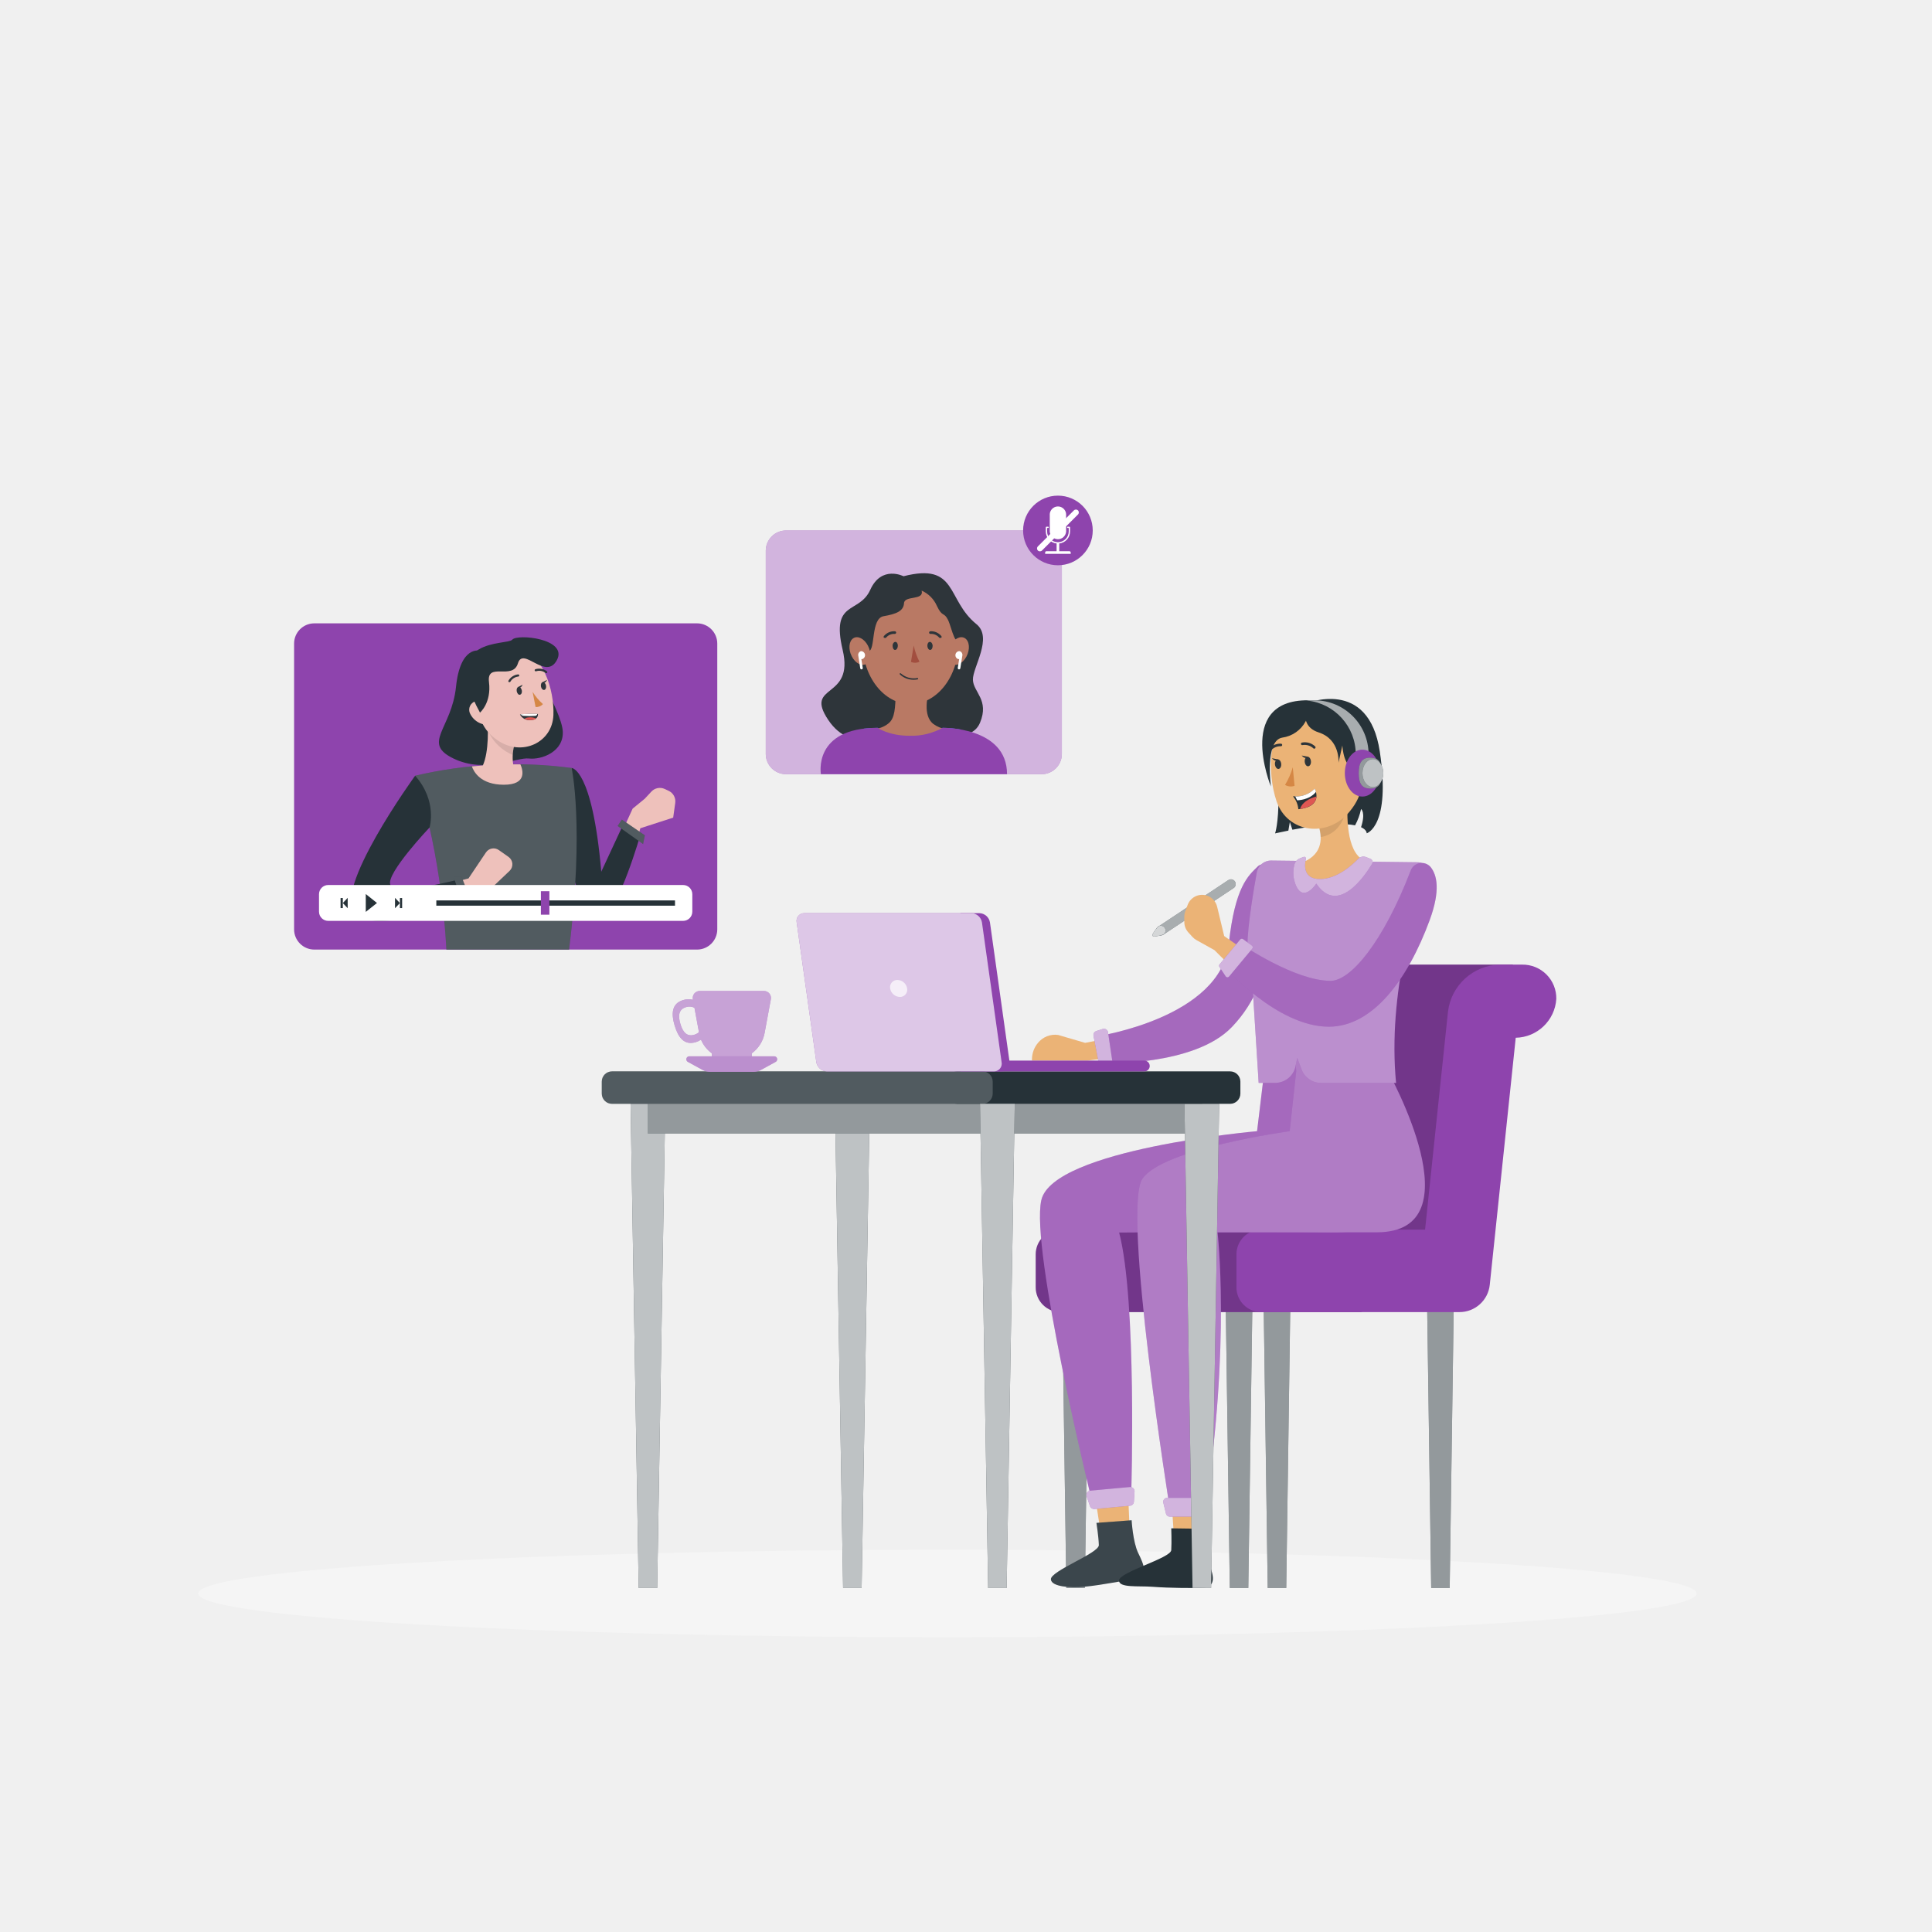
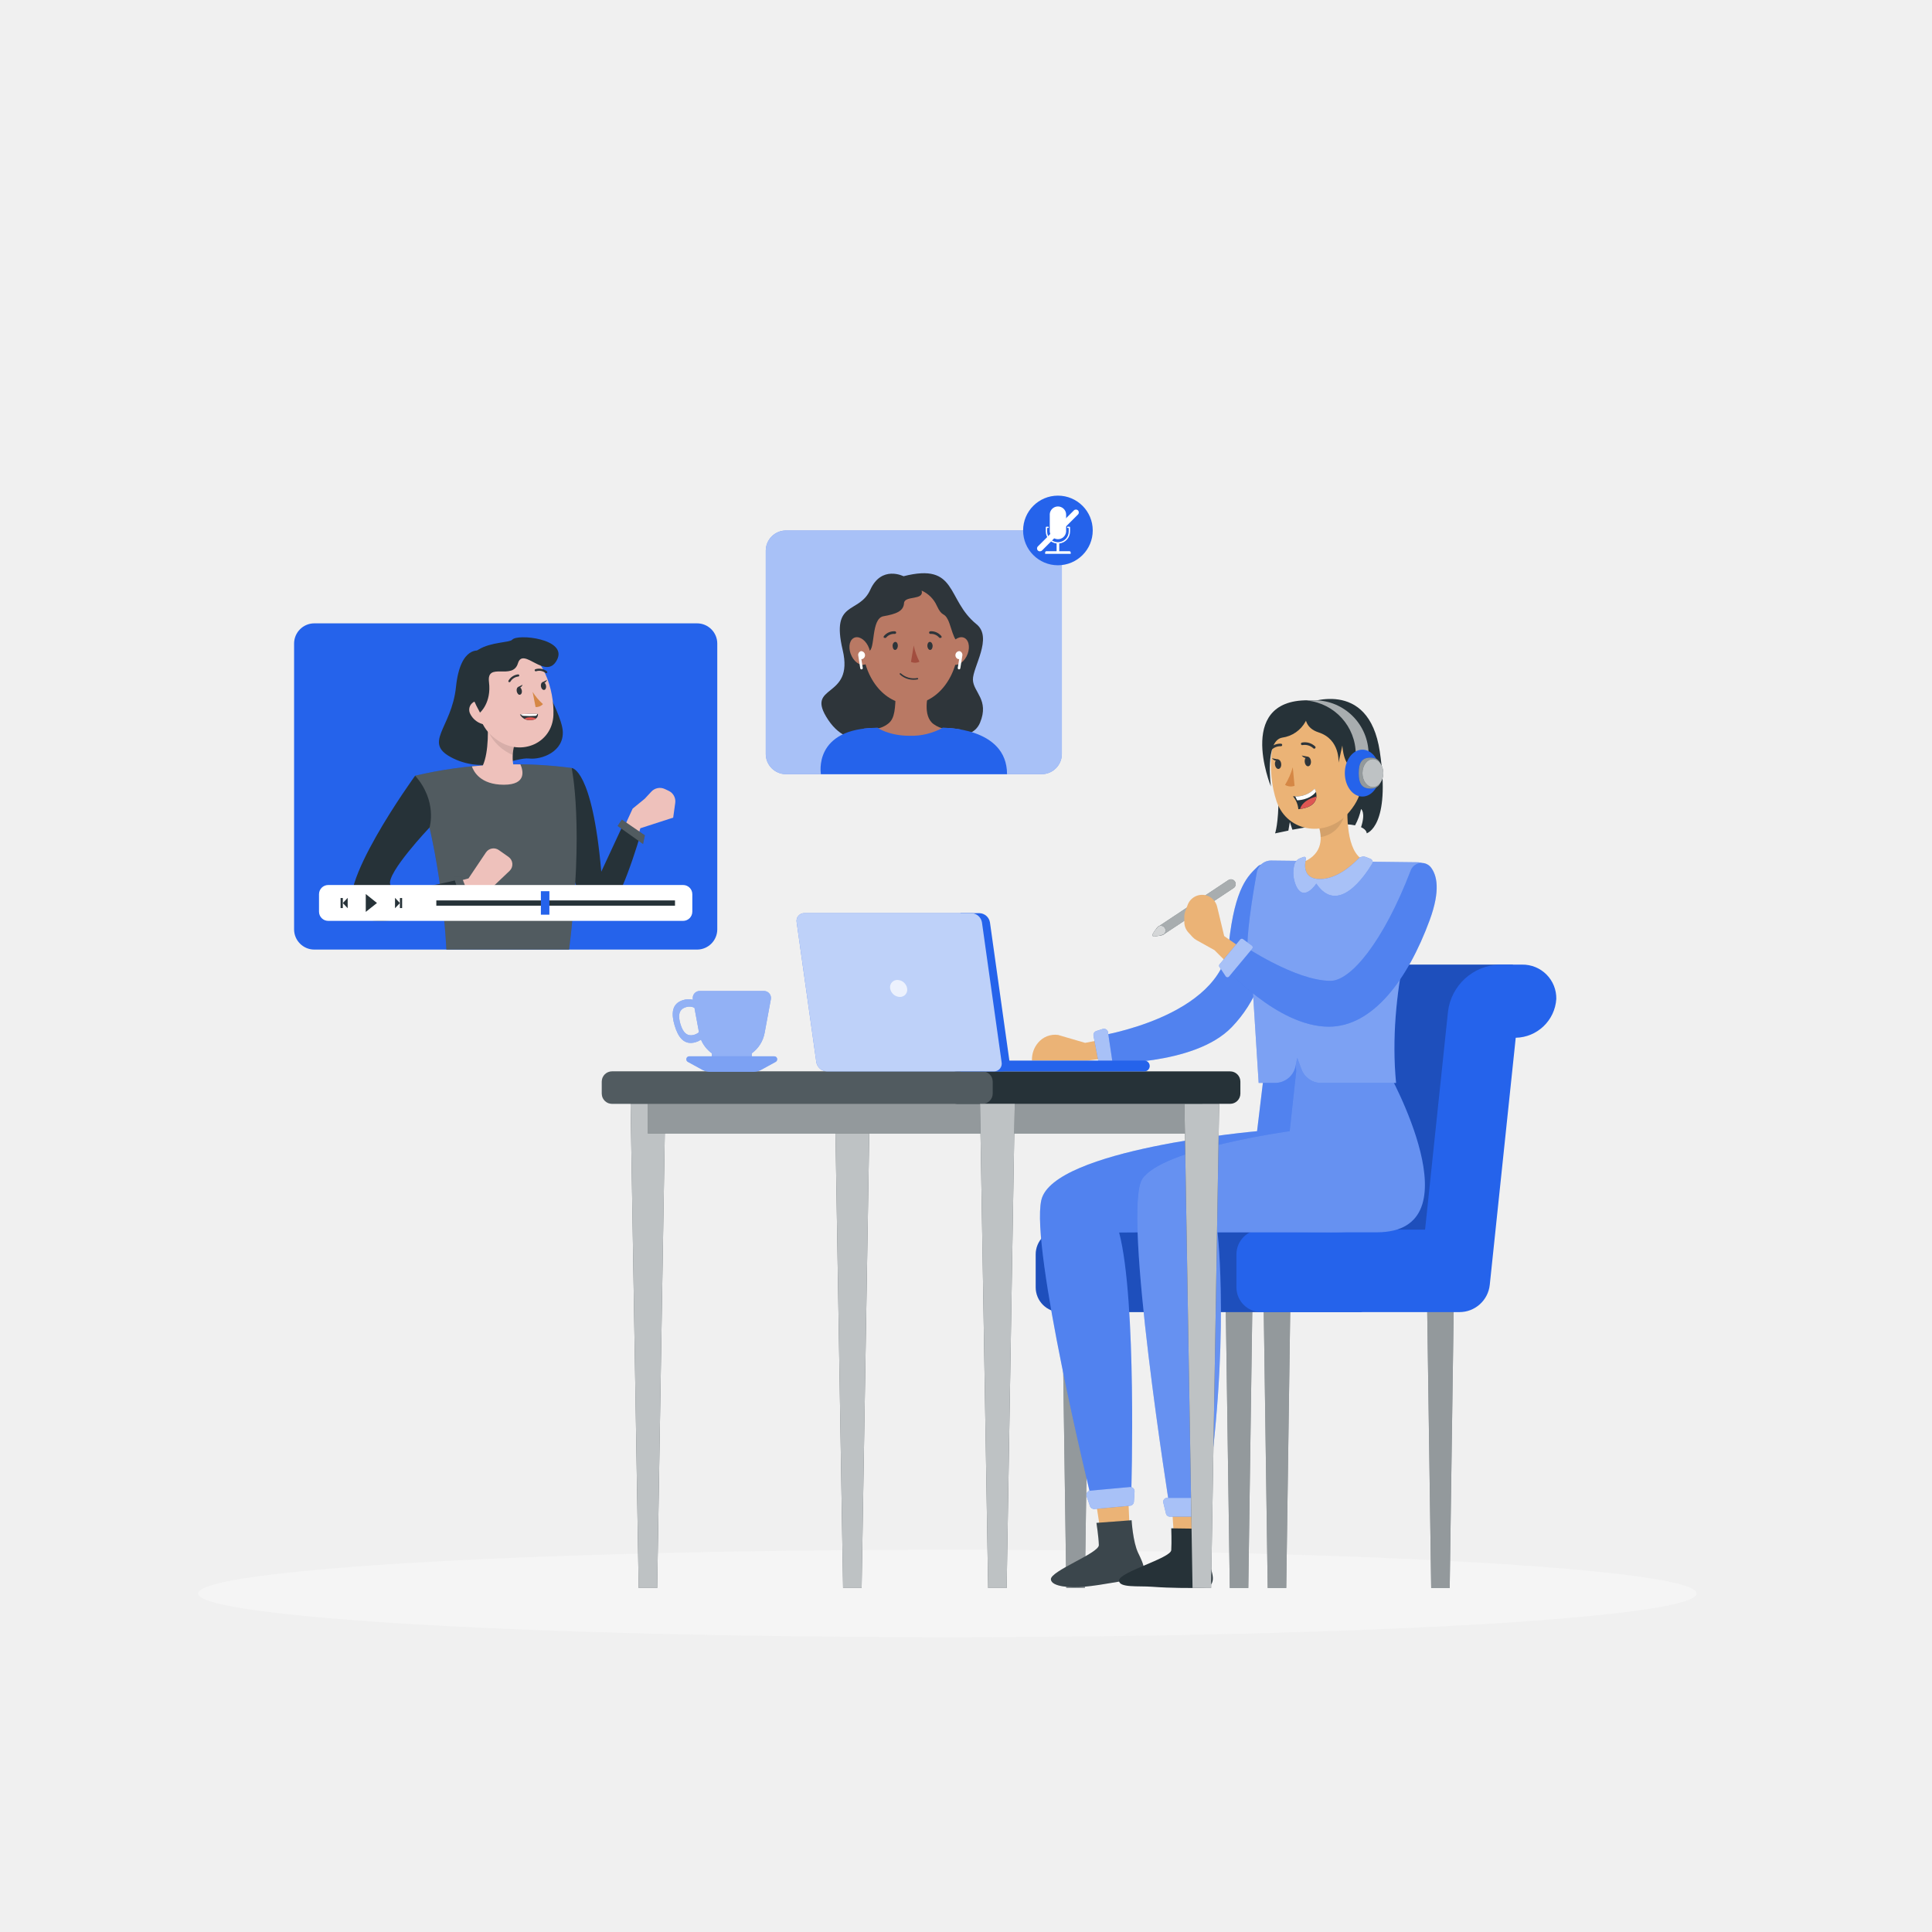
<svg xmlns="http://www.w3.org/2000/svg" viewBox="0 0 500 500">
  <g id="freepik--Shadow--inject-85">
    <ellipse id="freepik--path--inject-85" cx="245.18" cy="412.39" rx="193.89" ry="11.32" style="fill:#f5f5f5" />
  </g>
  <g id="freepik--Character--inject-85">
    <polygon points="375.18 410.97 370.39 410.97 369.34 337.89 376.23 337.89 375.18 410.97" style="fill:#263238" />
    <polygon points="375.18 410.97 370.39 410.97 369.34 337.89 376.23 337.89 375.18 410.97" style="fill:#fff;opacity:0.5" />
    <polygon points="332.88 410.97 328.08 410.97 327.04 337.89 333.93 337.89 332.88 410.97" style="fill:#263238" />
    <polygon points="332.88 410.97 328.08 410.97 327.04 337.89 333.93 337.89 332.88 410.97" style="fill:#fff;opacity:0.5" />
    <polygon points="323.06 410.97 318.27 410.97 317.22 337.89 324.11 337.89 323.06 410.97" style="fill:#263238" />
    <polygon points="323.06 410.97 318.27 410.97 317.22 337.89 324.11 337.89 323.06 410.97" style="fill:#fff;opacity:0.5" />
    <polygon points="280.76 410.97 275.96 410.97 274.92 337.89 281.81 337.89 280.76 410.97" style="fill:#263238" />
    <polygon points="280.76 410.97 275.96 410.97 274.92 337.89 281.81 337.89 280.76 410.97" style="fill:#fff;opacity:0.5" />
-     <path d="M352.2,339.57H274.45a6.41,6.41,0,0,1-6.41-6.41v-8.54a6.41,6.41,0,0,1,6.41-6.4h68.84l5.93-56.42a13.84,13.84,0,0,1,13.44-12.16h28.89l-6.9,21.06-6.3,47.17-4.43,13.18Z" style="fill:#8E44AD" />
+     <path d="M352.2,339.57H274.45a6.41,6.41,0,0,1-6.41-6.41v-8.54a6.41,6.41,0,0,1,6.41-6.4h68.84l5.93-56.42a13.84,13.84,0,0,1,13.44-12.16h28.89l-6.9,21.06-6.3,47.17-4.43,13.18Z" style="fill:#2563eb" />
    <path d="M352.2,339.57H274.45a6.41,6.41,0,0,1-6.41-6.41v-8.54a6.41,6.41,0,0,1,6.41-6.4h68.84l5.93-56.42a13.84,13.84,0,0,1,13.44-12.16h28.89l-6.9,21.06-6.3,47.17-4.43,13.18Z" style="opacity:0.2" />
-     <path d="M393.94,249.64h-5.77a13.83,13.83,0,0,0-13.43,12.16l-5.93,56.42H326.39a6.41,6.41,0,0,0-6.4,6.4v8.54a6.41,6.41,0,0,0,6.4,6.41h51.32a7.88,7.88,0,0,0,7.84-7.06l6.72-63.94a10.74,10.74,0,0,0,10.5-10.05A8.72,8.72,0,0,0,393.94,249.64Z" style="fill:#8E44AD" />
+     <path d="M393.94,249.64h-5.77a13.83,13.83,0,0,0-13.43,12.16l-5.93,56.42H326.39a6.41,6.41,0,0,0-6.4,6.4v8.54a6.41,6.41,0,0,0,6.4,6.41h51.32a7.88,7.88,0,0,0,7.84-7.06l6.72-63.94a10.74,10.74,0,0,0,10.5-10.05A8.72,8.72,0,0,0,393.94,249.64Z" style="fill:#2563eb" />
    <polygon points="282.42 380.78 285.75 402.54 292.62 401.95 291.66 379.99 282.42 380.78" style="fill:#ebb376" />
    <path d="M292.86,393.44s.33,5.62,1.68,8.42,3.22,6.52-1.35,6.93c-2.7.24-7.42,1.36-12.59,1.86-3.57.34-8.46,0-8.63-1.89-.2-2.19,12.46-6.78,12.41-8.89s-.62-5.75-.62-5.75Z" style="fill:#263238" />
    <path d="M292.86,393.44s.33,5.62,1.68,8.42,3.22,6.52-1.35,6.93c-2.7.24-7.42,1.36-12.59,1.86-3.57.34-8.46,0-8.63-1.89-.2-2.19,12.46-6.78,12.41-8.89s-.62-5.75-.62-5.75Z" style="fill:#fff;opacity:0.1" />
-     <path d="M327.19,277.27l-1.86,15.48s-52.83,4.64-55.84,17.85c-2.85,12.56,12.74,76.33,12.74,76.33l10.55-1.05s1.47-49.31-3.15-66.9c0,0,40.16-.3,53.55,0,6,.14,21.39-.06,17.58-17.56-4.34-20-8.93-24.15-8.93-24.15l-.16-8.76h-24Z" style="fill:#8E44AD" />
+     <path d="M327.19,277.27l-1.86,15.48s-52.83,4.64-55.84,17.85c-2.85,12.56,12.74,76.33,12.74,76.33l10.55-1.05s1.47-49.31-3.15-66.9c0,0,40.16-.3,53.55,0,6,.14,21.39-.06,17.58-17.56-4.34-20-8.93-24.15-8.93-24.15l-.16-8.76h-24Z" style="fill:#2563eb" />
    <path d="M327.19,277.27l-1.86,15.48s-52.83,4.64-55.84,17.85c-2.85,12.56,12.74,76.33,12.74,76.33l10.55-1.05s1.47-49.31-3.15-66.9c0,0,40.16-.3,53.55,0,6,.14,21.39-.06,17.58-17.56-4.34-20-8.93-24.15-8.93-24.15l-.16-8.76h-24Z" style="fill:#fff;opacity:0.2" />
-     <path d="M281.21,387.2l.88,2.59a1.12,1.12,0,0,0,1.15.74l9.21-.85a1.1,1.1,0,0,0,1-1l.17-2.68a1.11,1.11,0,0,0-1.21-1.16l-10.26.94A1.1,1.1,0,0,0,281.21,387.2Z" style="fill:#8E44AD" />
+     <path d="M281.21,387.2l.88,2.59a1.12,1.12,0,0,0,1.15.74l9.21-.85a1.1,1.1,0,0,0,1-1l.17-2.68a1.11,1.11,0,0,0-1.21-1.16l-10.26.94A1.1,1.1,0,0,0,281.21,387.2Z" style="fill:#2563eb" />
    <path d="M281.21,387.2l.88,2.59a1.12,1.12,0,0,0,1.15.74l9.21-.85a1.1,1.1,0,0,0,1-1l.17-2.68a1.11,1.11,0,0,0-1.21-1.16l-10.26.94A1.1,1.1,0,0,0,281.21,387.2Z" style="fill:#fff;opacity:0.6" />
    <polygon points="302.66 380.34 304.13 402.31 311.02 402.31 311.94 380.34 302.66 380.34" style="fill:#ebb376" />
    <path d="M311.81,395.65s-.18,5.63.92,8.54,2.63,6.78-2,6.78c-2.7,0-7.49.06-12.6-.32-3.58-.26-8.53.32-8.53-1.61,0-2.2,13.39-5.77,13.52-7.87s0-5.64,0-5.64Z" style="fill:#263238" />
-     <path d="M335.46,277.27l-1.69,15.48s-32.86,4.47-38.13,12.34,7.11,85.31,7.11,85.31h9.19c6.56-43,3.15-71.48,3.15-71.48H356.3c26.25,0,2.89-41.65,2.89-41.65l.1-9.2L335,269.47Z" style="fill:#8E44AD" />
+     <path d="M335.46,277.27l-1.69,15.48s-32.86,4.47-38.13,12.34,7.11,85.31,7.11,85.31h9.19c6.56-43,3.15-71.48,3.15-71.48H356.3c26.25,0,2.89-41.65,2.89-41.65l.1-9.2L335,269.47Z" style="fill:#2563eb" />
    <path d="M335.46,277.27l-1.69,15.48s-32.86,4.47-38.13,12.34,7.11,85.31,7.11,85.31h9.19c6.56-43,3.15-71.48,3.15-71.48H356.3c26.25,0,2.89-41.65,2.89-41.65l.1-9.2L335,269.47Z" style="fill:#fff;opacity:0.3" />
-     <path d="M301.07,388.9l.69,2.83a1,1,0,0,0,1,.77h9.15a1,1,0,0,0,1-.79l.61-2.84a1,1,0,0,0-1-1.22H302.06A1,1,0,0,0,301.07,388.9Z" style="fill:#8E44AD" />
+     <path d="M301.07,388.9l.69,2.83a1,1,0,0,0,1,.77h9.15a1,1,0,0,0,1-.79l.61-2.84a1,1,0,0,0-1-1.22H302.06A1,1,0,0,0,301.07,388.9Z" style="fill:#2563eb" />
    <path d="M301.07,388.9l.69,2.83a1,1,0,0,0,1,.77h9.15a1,1,0,0,0,1-.79l.61-2.84a1,1,0,0,0-1-1.22H302.06A1,1,0,0,0,301.07,388.9Z" style="fill:#fff;opacity:0.6" />
    <path d="M288.27,268.44l-7.44,1.45-7-2.05a5.72,5.72,0,0,0-5.2,2.05h0a6.69,6.69,0,0,0-1.56,4.32v.27h14.39l7.81-1.05Z" style="fill:#ebb376" />
-     <path d="M328.47,225.41a1.74,1.74,0,0,0-3-1.14c-2.4,2.36-5.85,5.13-7.46,20-2.07,19.15-34,23.9-34,23.9l1.52,7s23.52.8,33.26-9.36C331.39,252.76,329.55,233.17,328.47,225.41Z" style="fill:#8E44AD" />
+     <path d="M328.47,225.41a1.74,1.74,0,0,0-3-1.14c-2.4,2.36-5.85,5.13-7.46,20-2.07,19.15-34,23.9-34,23.9l1.52,7s23.52.8,33.26-9.36C331.39,252.76,329.55,233.17,328.47,225.41Z" style="fill:#2563eb" />
    <path d="M328.47,225.41a1.74,1.74,0,0,0-3-1.14c-2.4,2.36-5.85,5.13-7.46,20-2.07,19.15-34,23.9-34,23.9l1.52,7s23.52.8,33.26-9.36C331.39,252.76,329.55,233.17,328.47,225.41Z" style="fill:#fff;opacity:0.2" />
    <path d="M357.09,194.5c-2.89-19.37-19.2-12.39-19.2-12.39-10.54,3.8-7,16.89-7,24s-.9,9.57-.9,9.57c1.22-.27,2.35-.5,3.44-.72l.38-2.23.66,2c8.86-1.69,13.64-1.67,16.22-1.13a15,15,0,0,0,1.55-4.22s1.26.82,0,4.7c1.53.69,1.46,1.58,1.46,1.58S360,213.87,357.09,194.5Z" style="fill:#263238" />
-     <path d="M367.11,223.16,329,222.71a3.75,3.75,0,0,0-3.75,3.09c-4.5,24.88-1.43,24-1.43,24l1.92,30.45H330a5.39,5.39,0,0,0,5.29-4.33l.43-2.14,1.13,3a5.39,5.39,0,0,0,5,3.49h19.45c-2.26-23.38,5.15-45.94,7.73-54.37A2.09,2.09,0,0,0,367.11,223.16Z" style="fill:#8E44AD" />
+     <path d="M367.11,223.16,329,222.71a3.75,3.75,0,0,0-3.75,3.09c-4.5,24.88-1.43,24-1.43,24l1.92,30.45H330a5.39,5.39,0,0,0,5.29-4.33l.43-2.14,1.13,3a5.39,5.39,0,0,0,5,3.49h19.45c-2.26-23.38,5.15-45.94,7.73-54.37A2.09,2.09,0,0,0,367.11,223.16Z" style="fill:#2563eb" />
    <path d="M367.11,223.16,329,222.71a3.75,3.75,0,0,0-3.75,3.09c-4.5,24.88-1.43,24-1.43,24l1.92,30.45H330a5.39,5.39,0,0,0,5.29-4.33l.43-2.14,1.13,3a5.39,5.39,0,0,0,5,3.49h19.45c-2.26-23.38,5.15-45.94,7.73-54.37A2.09,2.09,0,0,0,367.11,223.16Z" style="fill:#fff;opacity:0.4" />
-     <path d="M283,268.06l1.41,7.38a1.08,1.08,0,0,0,1.1.87l1.42-.06a1.06,1.06,0,0,0,1-1.22l-1.17-7.86a1.07,1.07,0,0,0-1.39-.87l-1.67.54A1.08,1.08,0,0,0,283,268.06Z" style="fill:#8E44AD" />
+     <path d="M283,268.06l1.41,7.38a1.08,1.08,0,0,0,1.1.87l1.42-.06a1.06,1.06,0,0,0,1-1.22l-1.17-7.86a1.07,1.07,0,0,0-1.39-.87l-1.67.54A1.08,1.08,0,0,0,283,268.06Z" style="fill:#2563eb" />
    <path d="M283,268.06l1.41,7.38a1.08,1.08,0,0,0,1.1.87l1.42-.06a1.06,1.06,0,0,0,1-1.22l-1.17-7.86a1.07,1.07,0,0,0-1.39-.87l-1.67.54A1.08,1.08,0,0,0,283,268.06Z" style="fill:#fff;opacity:0.6" />
    <path d="M349,204.66c-.56,5.1-.74,14.36,3.06,17.4,0,0-1.45,5.15-11.22,6.11-6.94-3.06-4.36-4.76-4.36-4.76,5.47-1.85,6-5.95,4.76-9.76Z" style="fill:#ebb376" />
    <path d="M348.14,210.33l-2-.52-2.48,1-2.44,2.82a10.54,10.54,0,0,1,.55,3C347.15,215.81,348.14,210.33,348.14,210.33Z" style="opacity:0.1" />
    <path d="M352.58,193.39c.24,8.41.53,12-3.3,16.64-5.77,7-16.15,5.5-18.91-2.67-2.48-7.35-2.47-19.86,5.41-23.94a11.49,11.49,0,0,1,16.8,10Z" style="fill:#ebb376" />
    <path d="M355.16,199.82a6.14,6.14,0,0,1-2.62,3.9c-1.81,1.18-3.36-.28-3.4-2.33,0-1.83.87-4.66,2.94-5a2.78,2.78,0,0,1,3.08,3.45Z" style="fill:#ebb376" />
    <path d="M334.57,198.56a18.7,18.7,0,0,1-2,4.57,2.91,2.91,0,0,0,2.46.24Z" style="fill:#d58745" />
    <path d="M340.22,193.75a.31.31,0,0,0,.15-.1.34.34,0,0,0,0-.47h0a3.87,3.87,0,0,0-3.44-1,.34.34,0,0,0-.24.41.33.33,0,0,0,.4.24,3.27,3.27,0,0,1,2.84.87A.35.35,0,0,0,340.22,193.75Z" style="fill:#2e353a" />
    <path d="M328.48,194.5a.39.39,0,0,1-.16-.07.33.33,0,0,1-.05-.47h0a3.91,3.91,0,0,1,3.27-1.5.34.34,0,0,1,.29.37.33.33,0,0,1-.36.29,3.27,3.27,0,0,0-2.69,1.27A.32.32,0,0,1,328.48,194.5Z" style="fill:#2e353a" />
    <path d="M339.27,197c.07.68-.25,1.26-.7,1.31s-.85-.47-.91-1.16.25-1.26.69-1.31S339.21,196.31,339.27,197Z" style="fill:#2e353a" />
    <path d="M331.57,197.7c.07.67-.25,1.26-.69,1.3s-.85-.48-.92-1.16.25-1.26.69-1.3S331.52,197,331.57,197.7Z" style="fill:#2e353a" />
    <path d="M330.85,196.55l-1.67-.32S330.13,197.43,330.85,196.55Z" style="fill:#2e353a" />
    <path d="M338.55,195.85l-1.67-.32S337.83,196.73,338.55,195.85Z" style="fill:#2e353a" />
    <path d="M334.61,206.07a6.8,6.8,0,0,0,5.64-1.93s2.5,4.55-4.24,5.29A6,6,0,0,0,334.61,206.07Z" style="fill:#263238" />
    <path d="M335.21,206.12l.49,1s3.18,0,4.87-2.19a4.73,4.73,0,0,0-.32-.83A6.77,6.77,0,0,1,335.21,206.12Z" style="fill:#fff" />
    <path d="M336.47,209.36c3.3-.48,4.16-2,4.23-3.22C337.44,207,336.65,208.63,336.47,209.36Z" style="fill:#de5753" />
    <path d="M337.89,186.7a8.13,8.13,0,0,1-6.06,4.2c-4.54.79-2.92,12.64-2.92,12.64s-9.81-23.92,11.55-22.22Z" style="fill:#263238" />
    <path d="M341,181.78a2.62,2.62,0,0,0-3.18,2.21c-.25,2,.17,4.5,3.4,5.54,5.71,1.83,5.18,7.87,5.18,7.87l1-4.48s.32,6.4,3.54,5.64,3.54-6.8,3.54-6.8l-5.32-8.14Z" style="fill:#263238" />
-     <path d="M337.38,221.77a.43.43,0,0,1,.58.5c-.38,1.65-.71,5.23,3.64,5.23s8.26-3.55,9.93-5.26a1.85,1.85,0,0,1,2-.43l1.14.45a.89.89,0,0,1,.43,1.29c-1.93,3.2-8.85,13.4-14.44,5.13,0,0-3.25,5-5.25.53a8.37,8.37,0,0,1-.45-5.36,2.49,2.49,0,0,1,1.54-1.75Z" style="fill:#8E44AD" />
+     <path d="M337.38,221.77a.43.43,0,0,1,.58.5c-.38,1.65-.71,5.23,3.64,5.23s8.26-3.55,9.93-5.26a1.85,1.85,0,0,1,2-.43l1.14.45a.89.89,0,0,1,.43,1.29c-1.93,3.2-8.85,13.4-14.44,5.13,0,0-3.25,5-5.25.53a8.37,8.37,0,0,1-.45-5.36,2.49,2.49,0,0,1,1.54-1.75Z" style="fill:#2563eb" />
    <path d="M337.38,221.77a.43.43,0,0,1,.58.5c-.38,1.65-.71,5.23,3.64,5.23s8.26-3.55,9.93-5.26a1.85,1.85,0,0,1,2-.43l1.14.45a.89.89,0,0,1,.43,1.29c-1.93,3.2-8.85,13.4-14.44,5.13,0,0-3.25,5-5.25.53a8.37,8.37,0,0,1-.45-5.36,2.49,2.49,0,0,1,1.54-1.75Z" style="fill:#fff;opacity:0.6" />
    <path d="M317.81,227.82a1.24,1.24,0,1,1,1.37,2.06l-18.09,12a1.23,1.23,0,1,1-1.36-2.06Z" style="fill:#263238" />
    <path d="M317.81,227.82a1.24,1.24,0,1,1,1.37,2.06l-18.09,12a1.23,1.23,0,1,1-1.36-2.06Z" style="fill:#fff;opacity:0.6" />
    <path d="M299.73,239.79a8.65,8.65,0,0,0-1.44,2,.39.39,0,0,0,.39.58,8.69,8.69,0,0,0,2.41-.53,1.23,1.23,0,1,0-1.36-2.06Z" style="fill:#263238" />
    <path d="M299.73,239.79a8.65,8.65,0,0,0-1.44,2,.39.39,0,0,0,.39.58,8.69,8.69,0,0,0,2.41-.53,1.23,1.23,0,1,0-1.36-2.06Z" style="fill:#fff;opacity:0.8" />
    <path d="M324.71,247.78l-7.89-5.53L315,234.68a4,4,0,0,0-3-3h0a4,4,0,0,0-4.64,2.52l-.61,1.64a4.07,4.07,0,0,0-.25,1.39v1.39a4,4,0,0,0,1.05,2.7l1.08,1.18a4.06,4.06,0,0,0,1,.79l4.68,2.61,7.39,7.38Z" style="fill:#ebb376" />
-     <path d="M365.06,225.36a3.05,3.05,0,0,1,5.16-1c1.67,2.06,2.63,6-.22,13.77-5.69,15.45-14.75,27.58-26.1,27.58-13.46,0-27.08-15.58-27.08-15.58l4.72-5.56s13.67,9.27,22.79,9.27C349.54,253.88,358,243.76,365.06,225.36Z" style="fill:#8E44AD" />
+     <path d="M365.06,225.36a3.05,3.05,0,0,1,5.16-1c1.67,2.06,2.63,6-.22,13.77-5.69,15.45-14.75,27.58-26.1,27.58-13.46,0-27.08-15.58-27.08-15.58l4.72-5.56s13.67,9.27,22.79,9.27C349.54,253.88,358,243.76,365.06,225.36Z" style="fill:#2563eb" />
    <path d="M365.06,225.36a3.05,3.05,0,0,1,5.16-1c1.67,2.06,2.63,6-.22,13.77-5.69,15.45-14.75,27.58-26.1,27.58-13.46,0-27.08-15.58-27.08-15.58l4.72-5.56s13.67,9.27,22.79,9.27C349.54,253.88,358,243.76,365.06,225.36Z" style="fill:#fff;opacity:0.2" />
-     <path d="M315.64,249.56l5.32-6.42a.55.55,0,0,1,.75-.09l2.28,1.66a.55.55,0,0,1,.1.8l-6,7.21a.55.55,0,0,1-.89-.05l-1.62-2.45A.56.56,0,0,1,315.64,249.56Z" style="fill:#8E44AD" />
+     <path d="M315.64,249.56l5.32-6.42a.55.55,0,0,1,.75-.09l2.28,1.66a.55.55,0,0,1,.1.8l-6,7.21a.55.55,0,0,1-.89-.05l-1.62-2.45A.56.56,0,0,1,315.64,249.56Z" style="fill:#2563eb" />
    <path d="M315.64,249.56l5.32-6.42a.55.55,0,0,1,.75-.09l2.28,1.66a.55.55,0,0,1,.1.8l-6,7.21a.55.55,0,0,1-.89-.05l-1.62-2.45A.56.56,0,0,1,315.64,249.56Z" style="fill:#fff;opacity:0.6" />
    <path d="M340.2,181.24h-1.87v.07a14,14,0,0,1,12.54,13.92h3.32A14,14,0,0,0,340.2,181.24Z" style="fill:#263238" />
    <path d="M340.2,181.24h-1.87v.07a14,14,0,0,1,12.54,13.92h3.32A14,14,0,0,0,340.2,181.24Z" style="fill:#fff;opacity:0.6" />
-     <ellipse cx="352.58" cy="200.08" rx="4.54" ry="6.07" style="fill:#8E44AD" />
+     <ellipse cx="352.58" cy="200.08" rx="4.54" ry="6.07" style="fill:#2563eb" />
    <path d="M357.64,200.08c0,2.71-.82,4-3,4s-3-1.27-3-4,.83-4,3-4S357.64,197.36,357.64,200.08Z" style="fill:#263238" />
    <path d="M357.64,200.08c0,2.71-.82,4-3,4s-3-1.27-3-4,.83-4,3-4S357.64,197.36,357.64,200.08Z" style="fill:#fff;opacity:0.5" />
    <ellipse cx="355.3" cy="200.08" rx="2.7" ry="3.61" style="fill:#263238" />
    <ellipse cx="355.3" cy="200.08" rx="2.7" ry="3.61" style="fill:#fff;opacity:0.7" />
  </g>
  <g id="freepik--Desk--inject-85">
    <polygon points="170.08 410.97 165.29 410.97 163.19 285.67 172.18 285.67 170.08 410.97" style="fill:#263238" />
    <polygon points="170.08 410.97 165.29 410.97 163.19 285.67 172.18 285.67 170.08 410.97" style="fill:#fff;opacity:0.7" />
    <polygon points="222.99 410.97 218.19 410.97 216.09 285.67 225.09 285.67 222.99 410.97" style="fill:#263238" />
    <polygon points="222.99 410.97 218.19 410.97 216.09 285.67 225.09 285.67 222.99 410.97" style="fill:#fff;opacity:0.7" />
    <rect x="167.68" y="283.57" width="90.44" height="9.8" style="fill:#263238" />
    <rect x="167.68" y="283.57" width="90.44" height="9.8" style="fill:#fff;opacity:0.5" />
    <rect x="258.13" y="283.57" width="53.04" height="9.8" style="fill:#263238" />
    <rect x="258.13" y="283.57" width="53.04" height="9.8" style="fill:#fff;opacity:0.5" />
    <polygon points="313.43 410.97 308.63 410.97 306.53 285.67 315.52 285.67 313.43 410.97" style="fill:#263238" />
    <polygon points="313.43 410.97 308.63 410.97 306.53 285.67 315.52 285.67 313.43 410.97" style="fill:#fff;opacity:0.7" />
    <rect x="245.09" y="277.27" width="75.92" height="8.4" rx="2.65" style="fill:#263238" />
    <rect x="155.74" y="277.27" width="101.17" height="8.4" rx="2.65" style="fill:#263238" />
    <rect x="155.74" y="277.27" width="101.17" height="8.4" rx="2.65" style="fill:#fff;opacity:0.2" />
    <polygon points="260.52 410.97 255.73 410.97 253.63 285.67 262.62 285.67 260.52 410.97" style="fill:#263238" />
    <polygon points="260.52 410.97 255.73 410.97 253.63 285.67 262.62 285.67 260.52 410.97" style="fill:#fff;opacity:0.7" />
-     <path d="M258,277.28a1.4,1.4,0,0,1,0-2.8h38.15a1.4,1.4,0,0,1,0,2.8Z" style="fill:#8E44AD" />
-     <path d="M261.28,274.86l-5.08-36.14a2.86,2.86,0,0,0-2.75-2.4h-4.86v40.95h10.62A2,2,0,0,0,261.28,274.86Z" style="fill:#8E44AD" />
-     <path d="M257.11,277.27H214a2.85,2.85,0,0,1-2.74-2.41l-5.08-36.14a2,2,0,0,1,2.07-2.4h43.13a2.87,2.87,0,0,1,2.75,2.4l5.08,36.14A2,2,0,0,1,257.11,277.27Z" style="fill:#8E44AD" />
+     <path d="M258,277.28a1.4,1.4,0,0,1,0-2.8h38.15a1.4,1.4,0,0,1,0,2.8Z" style="fill:#2563eb" />
+     <path d="M261.28,274.86l-5.08-36.14a2.86,2.86,0,0,0-2.75-2.4h-4.86v40.95h10.62A2,2,0,0,0,261.28,274.86Z" style="fill:#2563eb" />
+     <path d="M257.11,277.27H214a2.85,2.85,0,0,1-2.74-2.41l-5.08-36.14a2,2,0,0,1,2.07-2.4h43.13a2.87,2.87,0,0,1,2.75,2.4l5.08,36.14A2,2,0,0,1,257.11,277.27Z" style="fill:#2563eb" />
    <path d="M257.11,277.27H214a2.85,2.85,0,0,1-2.74-2.41l-5.08-36.14a2,2,0,0,1,2.07-2.4h43.13a2.87,2.87,0,0,1,2.75,2.4l5.08,36.14A2,2,0,0,1,257.11,277.27Z" style="fill:#fff;opacity:0.7" />
    <path d="M234.77,255.81a1.87,1.87,0,0,1-1.89,2.2,2.63,2.63,0,0,1-2.51-2.2,1.87,1.87,0,0,1,1.89-2.2A2.61,2.61,0,0,1,234.77,255.81Z" style="fill:#fff;opacity:0.7" />
-     <path d="M197.75,256.46H181.09a1.81,1.81,0,0,0-1.78,2.13l0,.15a4.63,4.63,0,0,0-2.52.08c-3,.9-3.09,3.58-2.19,6.59s2.44,5.2,5.45,4.3a5.41,5.41,0,0,0,1.37-.64,8.45,8.45,0,0,0,2.8,3.53v2.2h10.34v-2.2a8.37,8.37,0,0,0,3.32-5.26l1.62-8.75A1.81,1.81,0,0,0,197.75,256.46ZM179.66,267.8c-2,.59-3-.85-3.58-2.83s-.53-3.73,1.44-4.32a2.89,2.89,0,0,1,2.2.16l1.17,6.32A3.23,3.23,0,0,1,179.66,267.8Z" style="fill:#8E44AD" />
+     <path d="M197.75,256.46H181.09a1.81,1.81,0,0,0-1.78,2.13l0,.15a4.63,4.63,0,0,0-2.52.08c-3,.9-3.09,3.58-2.19,6.59s2.44,5.2,5.45,4.3a5.41,5.41,0,0,0,1.37-.64,8.45,8.45,0,0,0,2.8,3.53v2.2h10.34v-2.2a8.37,8.37,0,0,0,3.32-5.26l1.62-8.75A1.81,1.81,0,0,0,197.75,256.46ZM179.66,267.8c-2,.59-3-.85-3.58-2.83s-.53-3.73,1.44-4.32a2.89,2.89,0,0,1,2.2.16l1.17,6.32A3.23,3.23,0,0,1,179.66,267.8Z" style="fill:#2563eb" />
    <path d="M197.75,256.46H181.09a1.81,1.81,0,0,0-1.78,2.13l0,.15a4.63,4.63,0,0,0-2.52.08c-3,.9-3.09,3.58-2.19,6.59s2.44,5.2,5.45,4.3a5.41,5.41,0,0,0,1.37-.64,8.45,8.45,0,0,0,2.8,3.53v2.2h10.34v-2.2a8.37,8.37,0,0,0,3.32-5.26l1.62-8.75A1.81,1.81,0,0,0,197.75,256.46ZM179.66,267.8c-2,.59-3-.85-3.58-2.83s-.53-3.73,1.44-4.32a2.89,2.89,0,0,1,2.2.16l1.17,6.32A3.23,3.23,0,0,1,179.66,267.8Z" style="fill:#fff;opacity:0.5" />
-     <path d="M195,277.39H183.81a4.2,4.2,0,0,1-2-.5l-3.8-2.08a.77.77,0,0,1,.37-1.44h22a.77.77,0,0,1,.37,1.44l-3.8,2.08A4.2,4.2,0,0,1,195,277.39Z" style="fill:#8E44AD" />
+     <path d="M195,277.39H183.81a4.2,4.2,0,0,1-2-.5l-3.8-2.08a.77.77,0,0,1,.37-1.44h22a.77.77,0,0,1,.37,1.44l-3.8,2.08A4.2,4.2,0,0,1,195,277.39Z" style="fill:#2563eb" />
    <path d="M195,277.39H183.81a4.2,4.2,0,0,1-2-.5l-3.8-2.08a.77.77,0,0,1,.37-1.44h22a.77.77,0,0,1,.37,1.44l-3.8,2.08A4.2,4.2,0,0,1,195,277.39Z" style="fill:#fff;opacity:0.4" />
  </g>
  <g id="freepik--Concall--inject-85">
-     <rect x="198.18" y="137.29" width="76.63" height="63.07" rx="5.24" style="fill:#8E44AD" />
+     <rect x="198.18" y="137.29" width="76.63" height="63.07" rx="5.24" style="fill:#2563eb" />
    <rect x="198.18" y="137.29" width="76.63" height="63.07" rx="5.24" style="fill:#fff;opacity:0.6" />
    <path d="M233.83,149.13s-5.7-2.92-8.6,3.5-10.23,2.56-7.15,15.57-10.08,8.59-3.75,18.09,16,3,21.3,3.17,15.54,3.5,18-2.42-1.75-7.91-1.84-11.12,5.24-10.9.92-14.38C244.81,155.14,247.92,145.54,233.83,149.13Z" style="fill:#2e353a" />
    <ellipse cx="235.63" cy="166.33" rx="12.42" ry="15.89" style="fill:#b97964" />
    <path d="M236.47,167.05a15.93,15.93,0,0,0,1.49,4.2,2.6,2.6,0,0,1-2.2.05Z" style="fill:#a24e3f" />
    <path d="M231,167.1c0,.58.23,1.07.61,1.1s.71-.43.75-1-.24-1.06-.61-1.08S231,166.53,231,167.1Z" style="fill:#2e353a" />
    <path d="M228.93,165.07a.43.43,0,0,1-.16,0,.36.36,0,0,1,0-.48,3.44,3.44,0,0,1,2.86-1.22.35.35,0,0,1,.29.39.33.33,0,0,1-.38.29h0a2.7,2.7,0,0,0-2.25,1A.35.35,0,0,1,228.93,165.07Z" style="fill:#2e353a" />
    <path d="M241.37,167.1c0,.58-.24,1.07-.62,1.1s-.71-.43-.75-1,.24-1.06.62-1.08S241.33,166.53,241.37,167.1Z" style="fill:#2e353a" />
    <path d="M243.43,165.07a.48.48,0,0,0,.17,0,.36.36,0,0,0,0-.48,3.43,3.43,0,0,0-2.86-1.22.36.36,0,0,0-.29.39.34.34,0,0,0,.39.29h0a2.72,2.72,0,0,1,2.25,1A.32.32,0,0,0,243.43,165.07Z" style="fill:#2e353a" />
    <path d="M236.48,175.92a6,6,0,0,0,1-.09.19.19,0,0,0,.15-.21h0a.18.18,0,0,0-.21-.15,5,5,0,0,1-4.28-1.2.19.19,0,0,0-.26,0,.18.18,0,0,0,0,.26A5.13,5.13,0,0,0,236.48,175.92Z" style="fill:#2e353a" />
    <path d="M234.47,192.61a30.47,30.47,0,0,0,14.31-3.79,26.84,26.84,0,0,0-4.83-.46,16.7,16.7,0,0,1-8.55,2.06c-5.38,0-8.28-2.06-8.28-2.06a30,30,0,0,0-3.57.21C225.12,190.12,228.55,192.61,234.47,192.61Z" style="fill:#577afb" />
    <path d="M242.54,190.14l2.27-1.44a7.29,7.29,0,0,1-3.23-1.32c-2.93-2.19-1.34-7.78-1.34-7.78h-8.41c-.2,3.35-.11,6.31-2,7.7a6.75,6.75,0,0,1-3.88,1.4l3,1.79c-.19.42,2,1.21,2,1.21l8.35.47,1.6-1S243,190.77,242.54,190.14Z" style="fill:#b97964" />
-     <path d="M227.12,188.36s2.9,2.06,8.28,2.06a16.7,16.7,0,0,0,8.55-2.06s16.67-.33,16.67,12H212.45S210.29,188.36,227.12,188.36Z" style="fill:#8E44AD" />
+     <path d="M227.12,188.36s2.9,2.06,8.28,2.06a16.7,16.7,0,0,0,8.55-2.06s16.67-.33,16.67,12H212.45S210.29,188.36,227.12,188.36Z" style="fill:#2563eb" />
    <path d="M222.53,163.32s.55,5.34,2.3,5.16.52-8.42,3.82-9,5.18-1.31,5.31-3.38,5.25-.62,4.56-3.25a7.69,7.69,0,0,1,3.94,3.94c1.43,3.06,1.83,1.5,2.88,3.63s2,8.41,3.68,3.82-2.63-8.45-2.63-8.45l-3.81-4.5-3.56-.81-3.05-.63h-4.09l-2.74.63-3.91,4.19-2.4,4.12Z" style="fill:#2e353a" />
    <path d="M224.63,167.12c.94,1.82.76,3.91-.4,4.67s-2.87-.12-3.8-1.94-.76-3.91.4-4.67S223.7,165.3,224.63,167.12Z" style="fill:#b97964" />
    <path d="M245.94,167.12c-.94,1.82-.75,3.91.41,4.67s2.86-.12,3.8-1.94.76-3.91-.41-4.67S246.88,165.3,245.94,167.12Z" style="fill:#b97964" />
    <path d="M222.85,168.51a1,1,0,0,0-.73,1.18l.51,3.27a.33.33,0,0,0,.38.27h0a.33.33,0,0,0,.27-.38l-.36-2.27h.21a1.06,1.06,0,0,0-.32-2.07Z" style="fill:#fff" />
    <path d="M248.32,168.51a1,1,0,0,1,.73,1.18l-.52,3.27a.33.33,0,0,1-.38.27h0a.34.34,0,0,1-.28-.38l.36-2.27H248a1.06,1.06,0,0,1,.33-2.07Z" style="fill:#fff" />
-     <circle cx="273.79" cy="137.28" r="9.01" style="fill:#8E44AD" />
+     <circle cx="273.79" cy="137.28" r="9.01" style="fill:#2563eb" />
    <path d="M268.6,142.47h0a.75.75,0,0,1,0-1.06l9.32-9.32a.75.75,0,0,1,1.06,0h0a.75.75,0,0,1,0,1.06l-9.31,9.32A.77.77,0,0,1,268.6,142.47Z" style="fill:#fff" />
    <path d="M276.76,142.65h-2.63v-2a3.13,3.13,0,0,0,2.8-3.12v-1.06a.17.17,0,0,0-.17-.17h-.42a.18.18,0,0,0-.18.17.17.17,0,0,0,.18.17h.25v.89a2.8,2.8,0,0,1-5.6,0v-.89h.26a.17.17,0,0,0,.17-.17.18.18,0,0,0-.17-.17h-.43a.18.18,0,0,0-.17.17v1.06a3.14,3.14,0,0,0,2.8,3.12v2h-2.63a.35.35,0,0,0-.34.35v.34h6.62V143A.35.35,0,0,0,276.76,142.65Z" style="fill:#fff" />
    <path d="M271.68,137.57a2.12,2.12,0,0,0,4.23,0v-4.23a2.12,2.12,0,1,0-4.23,0Z" style="fill:#fff" />
  </g>
  <g id="freepik--Video--inject-85">
-     <rect x="76.11" y="161.32" width="109.52" height="84.43" rx="5.24" style="fill:#8E44AD" />
+     <rect x="76.11" y="161.32" width="109.52" height="84.43" rx="5.24" style="fill:#2563eb" />
    <path d="M124.22,168.42s-5.08-1.55-6.21,9.35-8.93,14.53-.65,18.53,16.28-.38,19.53,0,9.12-1.75,8.75-7.13-9.94-21-9.94-21Z" style="fill:#263238" />
    <path d="M165.63,216.4c-1.79,6-6.93,21.9-10.86,21.35-4.83-.66-8.16-18-8.16-18l1.33-21s5.33,0,7.67,26.84l5.64-12.14Z" style="fill:#263238" />
    <path d="M161.73,213.63l2-4.36,3.14-2.57,1.7-1.83a3,3,0,0,1,3.47-.68l1,.47a3,3,0,0,1,1.71,3.14l-.53,3.8-8.5,2.75s-.24.85-.65,2.23Z" style="fill:#eec1bb" />
    <polygon points="160.93 212.1 166.89 216.18 166.43 218.44 159.84 213.76 160.93 212.1" style="fill:#263238" />
    <polygon points="160.93 212.1 166.89 216.18 166.43 218.44 159.84 213.76 160.93 212.1" style="fill:#fff;opacity:0.2" />
    <path d="M115.52,245.75s-.91-23.83-8.08-45a112.9,112.9,0,0,1,40.5-2s3.33,15.17-.67,47Z" style="fill:#263238" />
    <path d="M115.52,245.75s-.91-23.83-8.08-45a112.9,112.9,0,0,1,40.5-2s3.33,15.17-.67,47Z" style="fill:#fff;opacity:0.2" />
    <path d="M120.58,232.43c1.21-.46,1.92-.75,1.92-.75l5.38-2.5,4-3.8a2.35,2.35,0,0,0-.25-3.6L129.1,220a2.36,2.36,0,0,0-3.33.6l-4.52,6.73s-1,.29-2.62.69Z" style="fill:#eec1bb" />
    <path d="M120.68,233.05c-5.86,2.21-23.42,8.26-28.7,3.5-6.37-5.75,15.46-35.8,15.46-35.8,5.83,6.59,3.73,13.4,3.73,13.4S99.94,226,101,228.92c.93,2.61,12.47,0,17.75-1.31Z" style="fill:#263238" />
    <polygon points="119.44 226.89 121.94 233.22 119.94 234.39 117.36 226.89 119.44 226.89" style="fill:#263238" />
    <polygon points="119.44 226.89 121.94 233.22 119.94 234.39 117.36 226.89 119.44 226.89" style="fill:#fff;opacity:0.2" />
    <path d="M134.67,197.81h-1.86a12,12,0,0,1,.51-5.65l-7.3-7.44c.37,3.4.53,9.84-1.06,13.38-1,.07-1.93.15-2.84.24.46,1.34,2.22,4.75,8.28,4.75S135.34,199.26,134.67,197.81Z" style="fill:#eec1bb" />
    <path d="M127.39,187.45l-.84,2.25a12.19,12.19,0,0,0,6.14,5.68,14.47,14.47,0,0,1,.63-3.22l-4.84-4.94Z" style="opacity:0.1" />
    <path d="M122.3,179.15c1.77,6.74,2.37,9.64,6.51,12.46,6.22,4.26,14.12.62,14.41-6.52.27-6.43-2.66-16.38-9.88-17.78a9.52,9.52,0,0,0-11,11.84Z" style="fill:#eec1bb" />
    <path d="M121.75,184.86a5.08,5.08,0,0,0,3,2.49c1.71.52,2.6-1,2.15-2.64-.4-1.47-1.77-3.51-3.51-3.31a2.31,2.31,0,0,0-1.94,2.61A2.34,2.34,0,0,0,121.75,184.86Z" style="fill:#eec1bb" />
    <path d="M137.84,179.06a15,15,0,0,0,2.67,3.16,2.39,2.39,0,0,1-1.9.77Z" style="fill:#d58745" />
    <path d="M131.83,176.53a.32.32,0,0,1-.14,0,.28.28,0,0,1-.09-.38h0a3.24,3.24,0,0,1,2.5-1.62.29.29,0,0,1,.29.27.28.28,0,0,1-.26.29,2.7,2.7,0,0,0-2.06,1.35A.24.24,0,0,1,131.83,176.53Z" style="fill:#2e353a" />
    <path d="M138.45,173.65a.29.29,0,0,1-.07-.12.27.27,0,0,1,.19-.34h0a3.26,3.26,0,0,1,2.94.52.28.28,0,1,1-.36.42,2.68,2.68,0,0,0-2.43-.4A.29.29,0,0,1,138.45,173.65Z" style="fill:#2e353a" />
    <path d="M133.73,178.91c.11.56.49,1,.86.88s.57-.58.45-1.14-.49-.94-.85-.87S133.62,178.35,133.73,178.91Z" style="fill:#2e353a" />
    <path d="M140,177.68c.1.55.49.94.85.87s.57-.57.46-1.13-.49-.95-.85-.88S139.9,177.12,140,177.68Z" style="fill:#2e353a" />
    <path d="M140.32,176.6l1.26-.64S141.1,177.13,140.32,176.6Z" style="fill:#2e353a" />
    <path d="M134,177.84l1.25-.64S134.81,178.37,134,177.84Z" style="fill:#2e353a" />
    <path d="M139.22,184.77a27,27,0,0,0-4.66.14,2.85,2.85,0,0,0,3.09,1.42C139.4,186.17,139.22,184.77,139.22,184.77Z" style="fill:#2e353a" />
    <path d="M136.76,185.67a3.54,3.54,0,0,1,2,.29,2,2,0,0,1-1.06.37,3.54,3.54,0,0,1-2-.29A2,2,0,0,1,136.76,185.67Z" style="fill:#de5753" />
    <path d="M139.06,184.76a.65.65,0,0,1-.48.5,19.29,19.29,0,0,1-3,0,1,1,0,0,1-.82-.39A29.94,29.94,0,0,1,139.06,184.76Z" style="fill:#fff" />
    <path d="M124.22,184.42s3-2.52,2.33-7.89,6.13-.36,7.49-4.86,7.22,4.63,10.1-.87-10.26-6.84-11.57-5.25S113.3,164.55,124.22,184.42Z" style="fill:#263238" />
    <rect x="82.56" y="229.04" width="96.61" height="9.28" rx="2.38" style="fill:#fff" />
    <polygon points="94.66 236 94.66 231.37 97.56 233.69 94.66 236" style="fill:#263238" />
    <polygon points="102.23 235.05 103.5 233.71 102.23 232.36 102.23 235.05" style="fill:#263238" />
    <polygon points="103.5 232.41 103.5 233.71 103.5 235.01 104.07 235.01 104.07 232.41 103.5 232.41" style="fill:#263238" />
    <polygon points="89.98 232.36 88.72 233.71 89.98 235.05 89.98 232.36" style="fill:#263238" />
    <polygon points="88.72 235.01 88.72 233.71 88.72 232.41 88.14 232.41 88.14 235.01 88.72 235.01" style="fill:#263238" />
    <rect x="112.92" y="233.03" width="61.77" height="1.36" style="fill:#263238" />
-     <rect x="139.98" y="230.64" width="2.2" height="6.08" style="fill:#8E44AD" />
+     <rect x="139.98" y="230.64" width="2.2" height="6.08" style="fill:#2563eb" />
  </g>
</svg>
